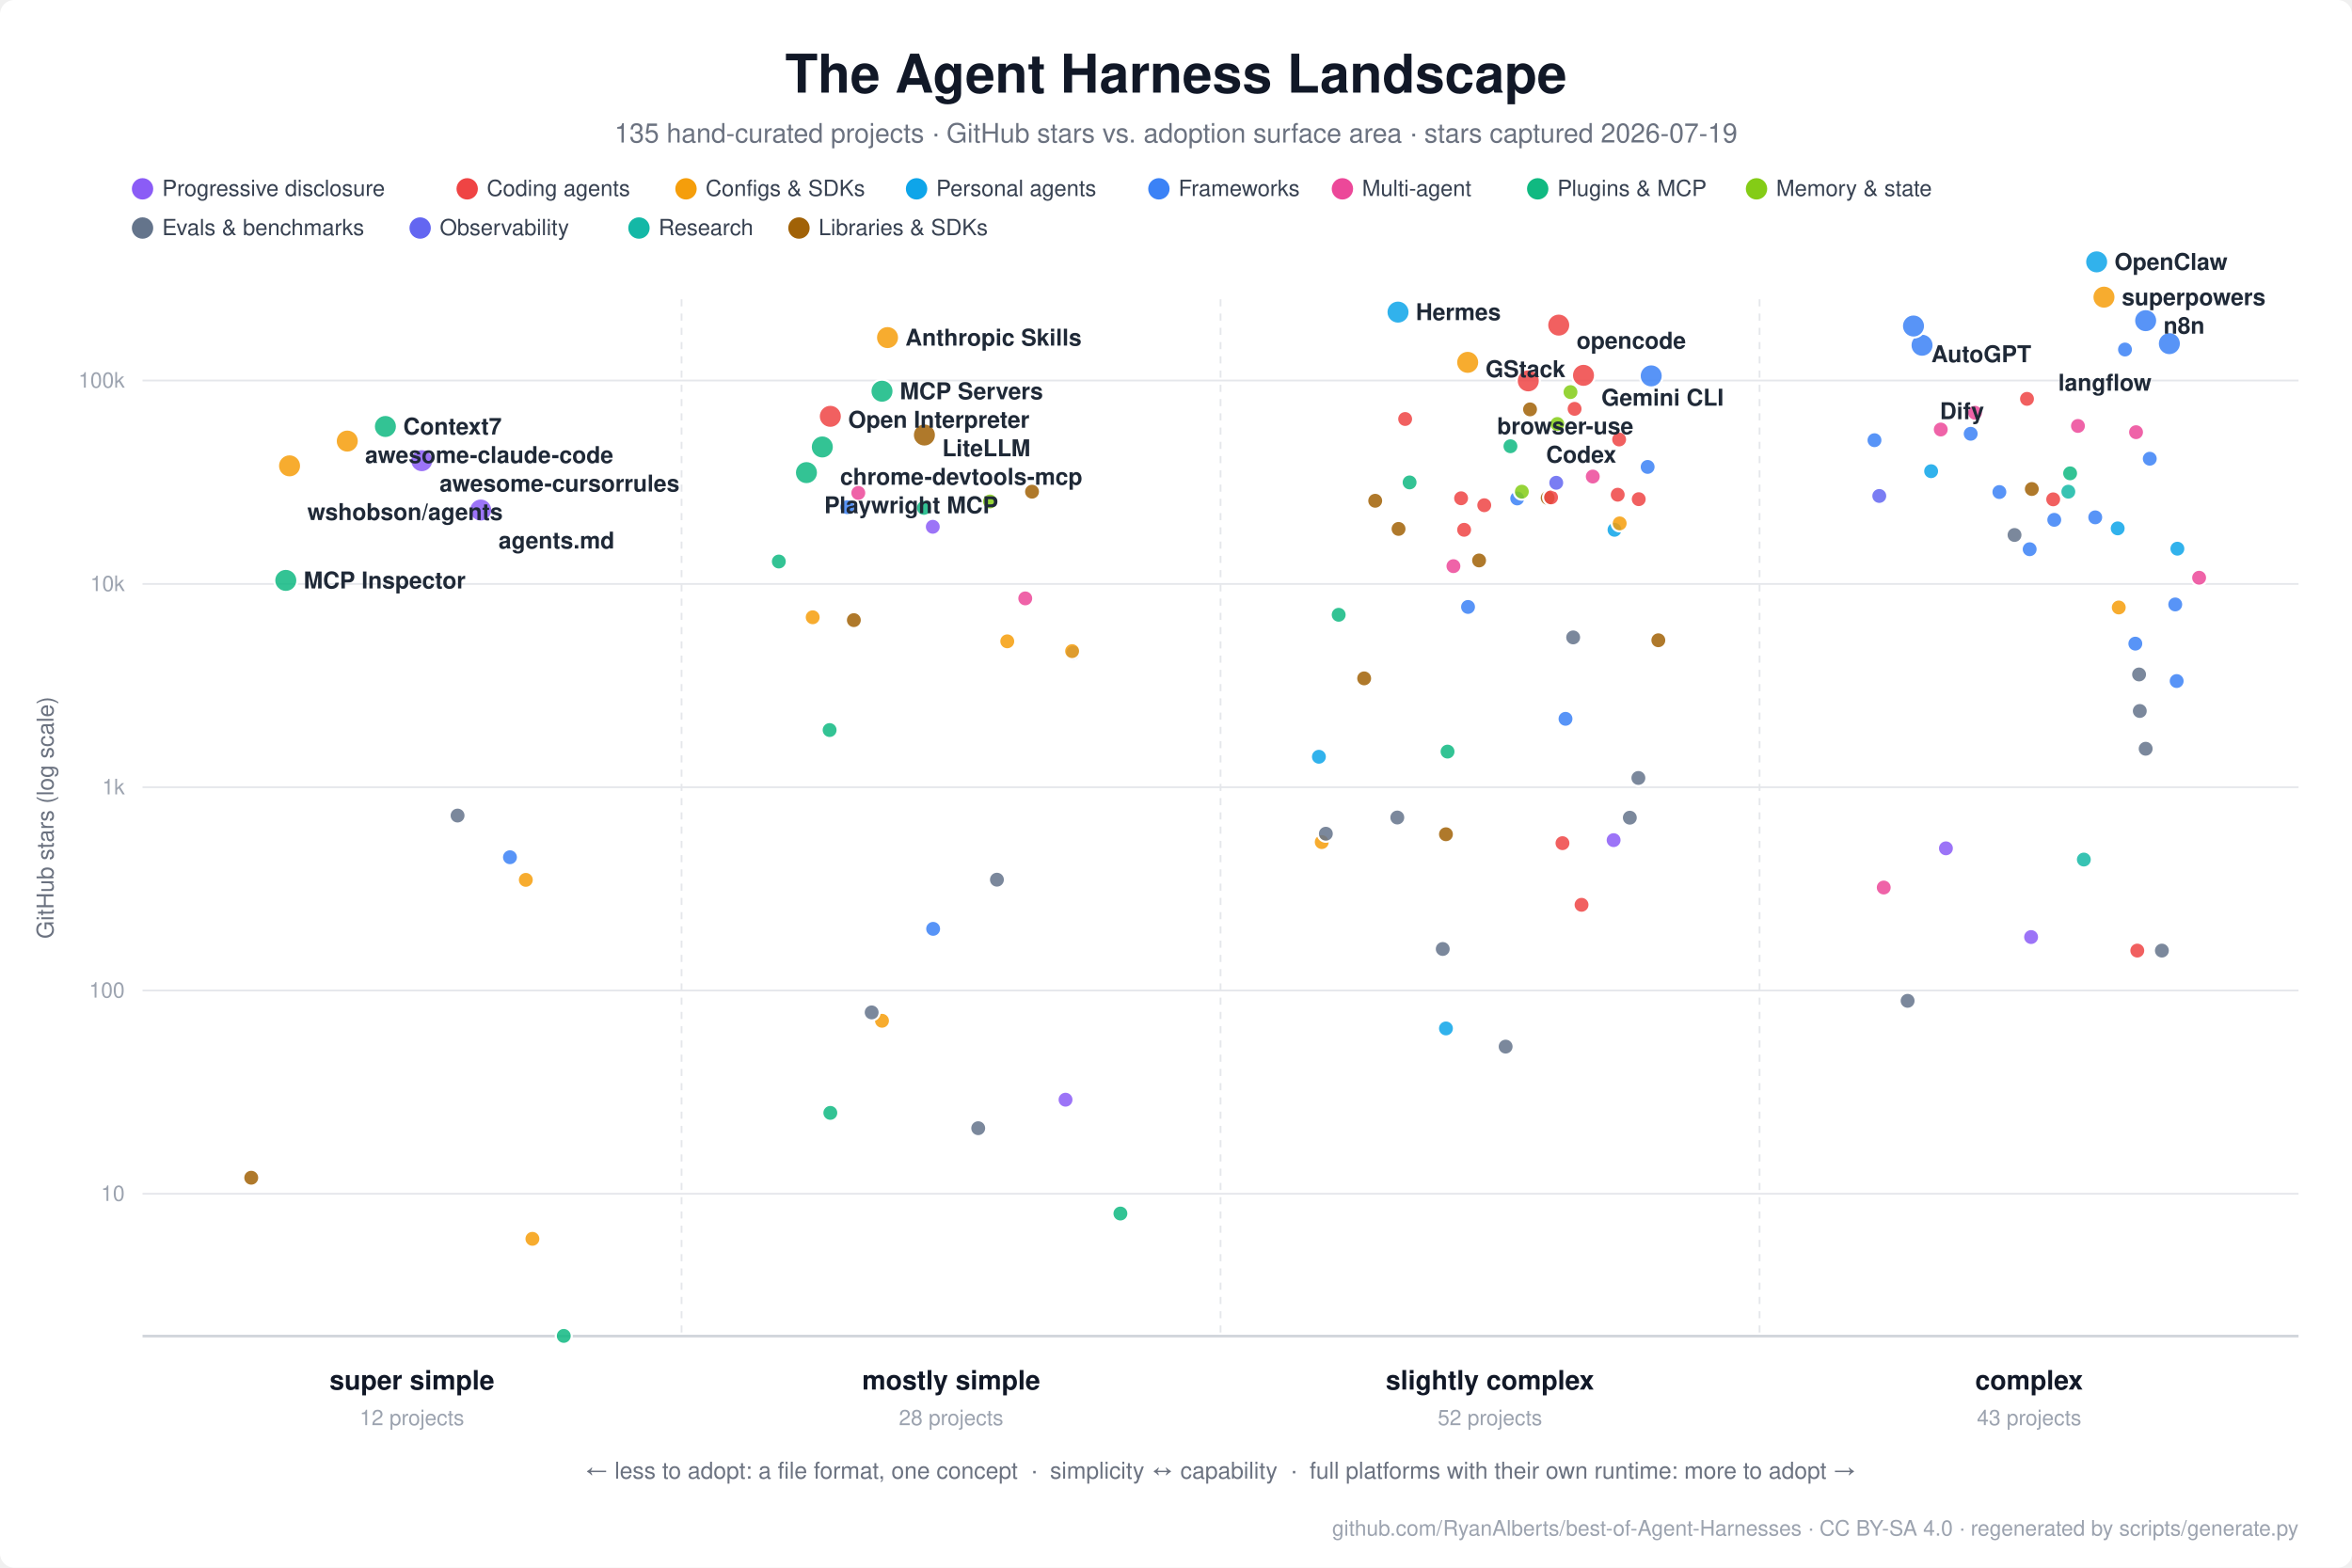
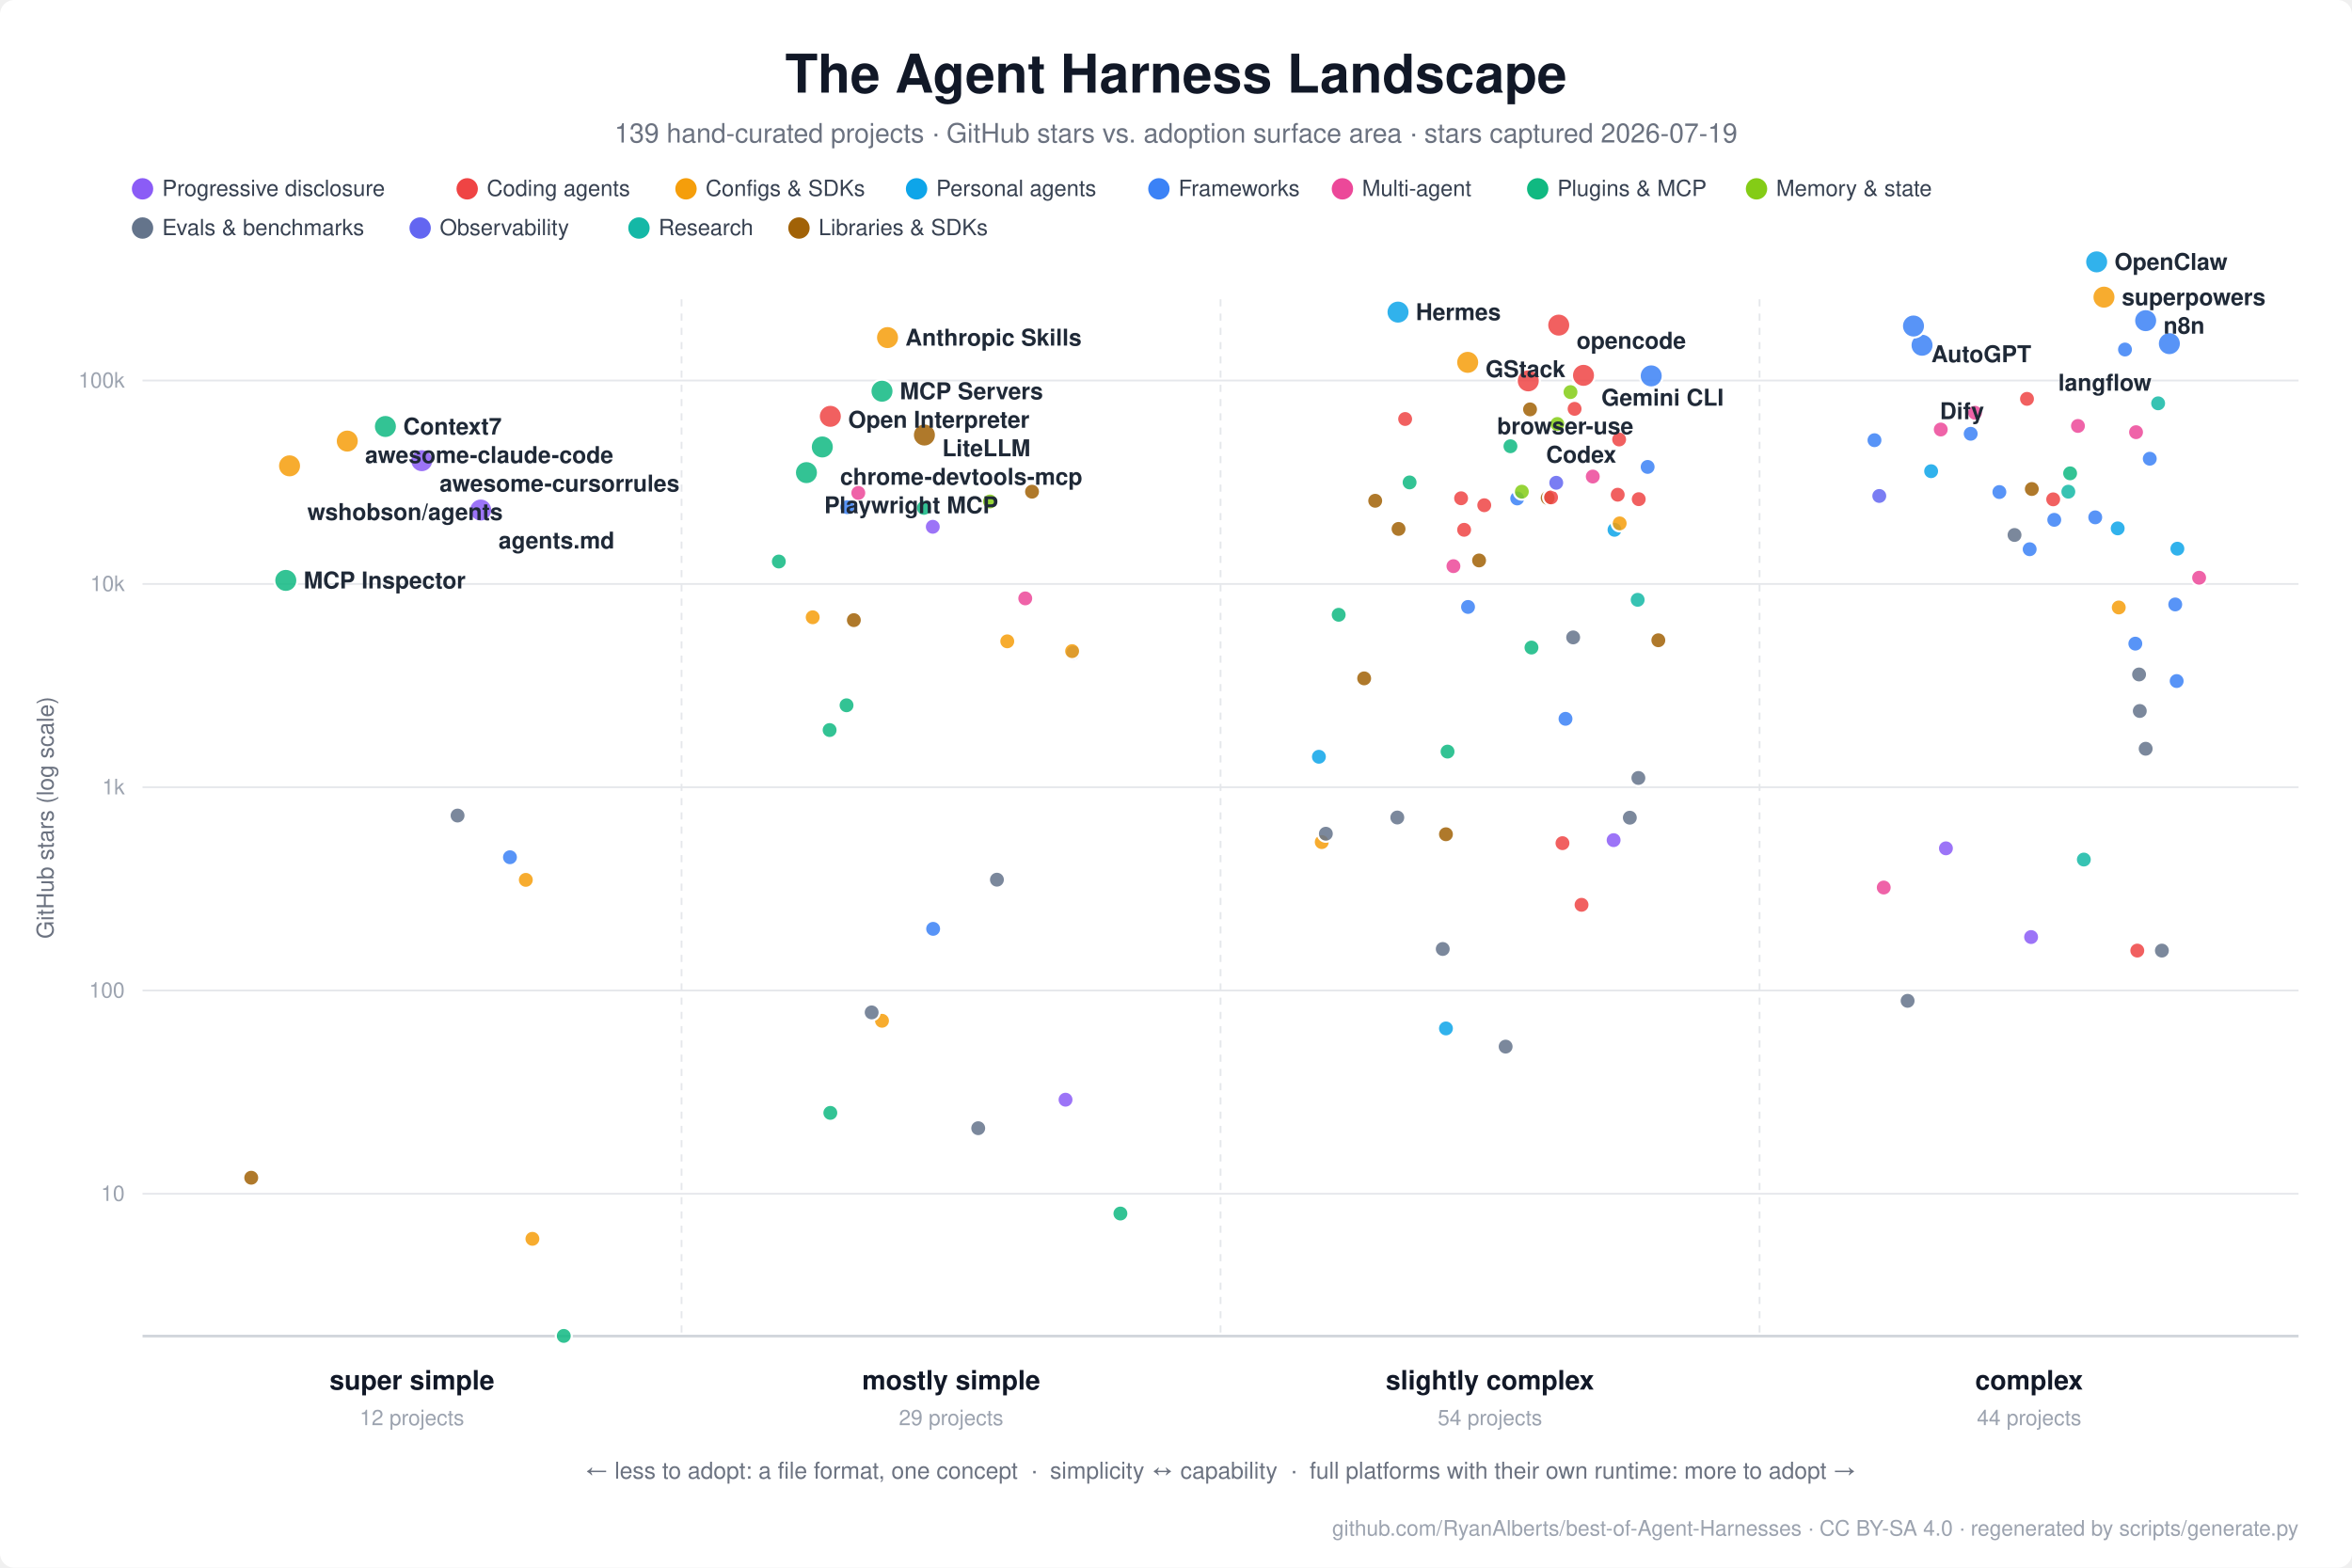
<svg xmlns="http://www.w3.org/2000/svg" viewBox="0 0 1320 880" font-family="-apple-system, 'Segoe UI', Helvetica, Arial, sans-serif">
  <rect width="1320" height="880" fill="#ffffff" rx="8" />
  <text x="660.0" y="52" text-anchor="middle" font-size="30" font-weight="700" fill="#111827">The Agent Harness Landscape</text>
-   <text x="660.0" y="80" text-anchor="middle" font-size="15" fill="#6b7280">135 hand-curated projects · GitHub stars vs. adoption surface area · stars captured 2026-07-19</text>
+   <text x="660.0" y="80" text-anchor="middle" font-size="15" fill="#6b7280">139 hand-curated projects · GitHub stars vs. adoption surface area · stars captured 2026-07-19</text>
  <circle cx="80" cy="106" r="6" fill="#8b5cf6" />
  <text x="91" y="110" font-size="12.5" fill="#374151">Progressive disclosure</text>
  <circle cx="262.2" cy="106" r="6" fill="#ef4444" />
  <text x="273.2" y="110" font-size="12.5" fill="#374151">Coding agents</text>
  <circle cx="385.0" cy="106" r="6" fill="#f59e0b" />
  <text x="396.0" y="110" font-size="12.5" fill="#374151">Configs &amp; SDKs</text>
  <circle cx="514.4" cy="106" r="6" fill="#0ea5e9" />
  <text x="525.4" y="110" font-size="12.5" fill="#374151">Personal agents</text>
  <circle cx="650.4" cy="106" r="6" fill="#3b82f6" />
  <text x="661.4" y="110" font-size="12.5" fill="#374151">Frameworks</text>
  <circle cx="753.4" cy="106" r="6" fill="#ec4899" />
  <text x="764.4" y="110" font-size="12.5" fill="#374151">Multi-agent</text>
  <circle cx="863.0" cy="106" r="6" fill="#10b981" />
  <text x="874.0" y="110" font-size="12.5" fill="#374151">Plugins &amp; MCP</text>
  <circle cx="985.8" cy="106" r="6" fill="#84cc16" />
  <text x="996.8" y="110" font-size="12.5" fill="#374151">Memory &amp; state</text>
  <circle cx="80" cy="128" r="6" fill="#64748b" />
  <text x="91" y="132" font-size="12.5" fill="#374151">Evals &amp; benchmarks</text>
  <circle cx="235.8" cy="128" r="6" fill="#6366f1" />
  <text x="246.8" y="132" font-size="12.5" fill="#374151">Observability</text>
  <circle cx="358.6" cy="128" r="6" fill="#14b8a6" />
  <text x="369.6" y="132" font-size="12.5" fill="#374151">Research</text>
  <circle cx="448.4" cy="128" r="6" fill="#a16207" />
  <text x="459.4" y="132" font-size="12.5" fill="#374151">Libraries &amp; SDKs</text>
  <line x1="80" y1="670.1" x2="1290" y2="670.1" stroke="#e5e7eb" stroke-width="1" />
  <text x="70" y="674.1" text-anchor="end" font-size="12" fill="#9ca3af">10</text>
  <line x1="80" y1="556.0" x2="1290" y2="556.0" stroke="#e5e7eb" stroke-width="1" />
  <text x="70" y="560.0" text-anchor="end" font-size="12" fill="#9ca3af">100</text>
  <line x1="80" y1="441.9" x2="1290" y2="441.9" stroke="#e5e7eb" stroke-width="1" />
  <text x="70" y="445.9" text-anchor="end" font-size="12" fill="#9ca3af">1k</text>
  <line x1="80" y1="327.8" x2="1290" y2="327.8" stroke="#e5e7eb" stroke-width="1" />
  <text x="70" y="331.8" text-anchor="end" font-size="12" fill="#9ca3af">10k</text>
  <line x1="80" y1="213.6" x2="1290" y2="213.6" stroke="#e5e7eb" stroke-width="1" />
  <text x="70" y="217.6" text-anchor="end" font-size="12" fill="#9ca3af">100k</text>
  <text x="30" y="459" font-size="13" fill="#6b7280" transform="rotate(-90 30 459)" text-anchor="middle">GitHub stars (log scale)</text>
  <text x="231.2" y="780" text-anchor="middle" font-size="15" font-weight="600" fill="#111827">super simple</text>
  <text x="231.2" y="800" text-anchor="middle" font-size="12" fill="#9ca3af">12 projects</text>
  <line x1="382.5" y1="168" x2="382.5" y2="750" stroke="#e5e7eb" stroke-width="1" stroke-dasharray="4 4" />
  <text x="533.8" y="780" text-anchor="middle" font-size="15" font-weight="600" fill="#111827">mostly simple</text>
-   <text x="533.8" y="800" text-anchor="middle" font-size="12" fill="#9ca3af">28 projects</text>
+   <text x="533.8" y="800" text-anchor="middle" font-size="12" fill="#9ca3af">29 projects</text>
  <line x1="685.0" y1="168" x2="685.0" y2="750" stroke="#e5e7eb" stroke-width="1" stroke-dasharray="4 4" />
  <text x="836.2" y="780" text-anchor="middle" font-size="15" font-weight="600" fill="#111827">slightly complex</text>
-   <text x="836.2" y="800" text-anchor="middle" font-size="12" fill="#9ca3af">52 projects</text>
+   <text x="836.2" y="800" text-anchor="middle" font-size="12" fill="#9ca3af">54 projects</text>
  <line x1="987.5" y1="168" x2="987.5" y2="750" stroke="#e5e7eb" stroke-width="1" stroke-dasharray="4 4" />
  <text x="1138.8" y="780" text-anchor="middle" font-size="15" font-weight="600" fill="#111827">complex</text>
-   <text x="1138.8" y="800" text-anchor="middle" font-size="12" fill="#9ca3af">43 projects</text>
+   <text x="1138.8" y="800" text-anchor="middle" font-size="12" fill="#9ca3af">44 projects</text>
  <line x1="80" y1="750" x2="1290" y2="750" stroke="#d1d5db" stroke-width="1.5" />
  <text x="685.0" y="830" text-anchor="middle" font-size="13" fill="#6b7280">←  less to adopt: a file format, one concept  ·  simplicity ↔ capability  ·  full platforms with their own runtime: more to adopt  →</text>
  <circle cx="316.4" cy="749.9" r="4.5" fill="#10b981" fill-opacity="0.85" stroke="#ffffff" stroke-width="1.2" />
  <circle cx="298.8" cy="695.4" r="4.5" fill="#f59e0b" fill-opacity="0.85" stroke="#ffffff" stroke-width="1.2" />
  <circle cx="628.8" cy="681.2" r="4.5" fill="#10b981" fill-opacity="0.85" stroke="#ffffff" stroke-width="1.2" />
  <circle cx="141.0" cy="661.1" r="4.5" fill="#a16207" fill-opacity="0.85" stroke="#ffffff" stroke-width="1.2" />
  <circle cx="549.0" cy="633.3" r="4.5" fill="#64748b" fill-opacity="0.85" stroke="#ffffff" stroke-width="1.2" />
  <circle cx="466.0" cy="624.7" r="4.5" fill="#10b981" fill-opacity="0.85" stroke="#ffffff" stroke-width="1.2" />
  <circle cx="598.0" cy="617.3" r="4.5" fill="#8b5cf6" fill-opacity="0.85" stroke="#ffffff" stroke-width="1.2" />
  <circle cx="845.0" cy="587.5" r="4.5" fill="#64748b" fill-opacity="0.85" stroke="#ffffff" stroke-width="1.2" />
  <circle cx="811.5" cy="577.3" r="4.5" fill="#0ea5e9" fill-opacity="0.85" stroke="#ffffff" stroke-width="1.2" />
  <circle cx="495.0" cy="573.0" r="4.5" fill="#f59e0b" fill-opacity="0.85" stroke="#ffffff" stroke-width="1.2" />
  <circle cx="489.2" cy="568.3" r="4.5" fill="#64748b" fill-opacity="0.85" stroke="#ffffff" stroke-width="1.2" />
  <circle cx="1070.6" cy="561.8" r="4.5" fill="#64748b" fill-opacity="0.85" stroke="#ffffff" stroke-width="1.2" />
  <circle cx="1199.5" cy="533.6" r="4.5" fill="#ef4444" fill-opacity="0.85" stroke="#ffffff" stroke-width="1.2" />
  <circle cx="1213.3" cy="533.6" r="4.5" fill="#64748b" fill-opacity="0.85" stroke="#ffffff" stroke-width="1.2" />
  <circle cx="809.7" cy="532.7" r="4.5" fill="#64748b" fill-opacity="0.85" stroke="#ffffff" stroke-width="1.2" />
  <circle cx="1139.9" cy="526.0" r="4.5" fill="#8b5cf6" fill-opacity="0.85" stroke="#ffffff" stroke-width="1.2" />
  <circle cx="523.7" cy="521.4" r="4.5" fill="#3b82f6" fill-opacity="0.85" stroke="#ffffff" stroke-width="1.2" />
  <circle cx="887.6" cy="507.9" r="4.5" fill="#ef4444" fill-opacity="0.85" stroke="#ffffff" stroke-width="1.2" />
  <circle cx="1057.2" cy="498.2" r="4.5" fill="#ec4899" fill-opacity="0.85" stroke="#ffffff" stroke-width="1.2" />
  <circle cx="295.1" cy="493.9" r="4.5" fill="#f59e0b" fill-opacity="0.85" stroke="#ffffff" stroke-width="1.2" />
  <circle cx="559.5" cy="493.8" r="4.5" fill="#64748b" fill-opacity="0.85" stroke="#ffffff" stroke-width="1.2" />
  <circle cx="1169.5" cy="482.5" r="4.5" fill="#14b8a6" fill-opacity="0.85" stroke="#ffffff" stroke-width="1.2" />
  <circle cx="286.2" cy="481.2" r="4.5" fill="#3b82f6" fill-opacity="0.85" stroke="#ffffff" stroke-width="1.2" />
  <circle cx="1092.1" cy="476.2" r="4.5" fill="#8b5cf6" fill-opacity="0.85" stroke="#ffffff" stroke-width="1.2" />
  <circle cx="876.9" cy="473.3" r="4.5" fill="#ef4444" fill-opacity="0.85" stroke="#ffffff" stroke-width="1.2" />
  <circle cx="741.8" cy="472.7" r="4.5" fill="#f59e0b" fill-opacity="0.85" stroke="#ffffff" stroke-width="1.2" />
  <circle cx="905.6" cy="471.6" r="4.5" fill="#8b5cf6" fill-opacity="0.85" stroke="#ffffff" stroke-width="1.2" />
  <circle cx="811.5" cy="468.3" r="4.5" fill="#a16207" fill-opacity="0.85" stroke="#ffffff" stroke-width="1.2" />
  <circle cx="744.1" cy="468.0" r="4.5" fill="#64748b" fill-opacity="0.85" stroke="#ffffff" stroke-width="1.2" />
  <circle cx="914.7" cy="459.0" r="4.5" fill="#64748b" fill-opacity="0.85" stroke="#ffffff" stroke-width="1.2" />
  <circle cx="784.2" cy="458.9" r="4.5" fill="#64748b" fill-opacity="0.85" stroke="#ffffff" stroke-width="1.2" />
  <circle cx="256.8" cy="457.8" r="4.5" fill="#64748b" fill-opacity="0.85" stroke="#ffffff" stroke-width="1.2" />
  <circle cx="919.5" cy="436.7" r="4.5" fill="#64748b" fill-opacity="0.85" stroke="#ffffff" stroke-width="1.2" />
  <circle cx="740.2" cy="424.8" r="4.5" fill="#0ea5e9" fill-opacity="0.85" stroke="#ffffff" stroke-width="1.2" />
  <circle cx="812.4" cy="421.9" r="4.5" fill="#10b981" fill-opacity="0.85" stroke="#ffffff" stroke-width="1.2" />
  <circle cx="1204.2" cy="420.3" r="4.5" fill="#64748b" fill-opacity="0.85" stroke="#ffffff" stroke-width="1.2" />
  <circle cx="465.6" cy="409.8" r="4.5" fill="#10b981" fill-opacity="0.85" stroke="#ffffff" stroke-width="1.2" />
  <circle cx="878.6" cy="403.5" r="4.5" fill="#3b82f6" fill-opacity="0.85" stroke="#ffffff" stroke-width="1.2" />
  <circle cx="1200.9" cy="399.1" r="4.5" fill="#64748b" fill-opacity="0.85" stroke="#ffffff" stroke-width="1.2" />
+   <circle cx="475.1" cy="395.9" r="4.5" fill="#10b981" fill-opacity="0.85" stroke="#ffffff" stroke-width="1.2" />
  <circle cx="1221.6" cy="382.3" r="4.5" fill="#3b82f6" fill-opacity="0.85" stroke="#ffffff" stroke-width="1.2" />
  <circle cx="765.6" cy="380.8" r="4.5" fill="#a16207" fill-opacity="0.85" stroke="#ffffff" stroke-width="1.2" />
  <circle cx="1200.5" cy="378.6" r="4.5" fill="#64748b" fill-opacity="0.85" stroke="#ffffff" stroke-width="1.2" />
  <circle cx="602.3" cy="366.4" r="4.5" fill="#3b82f6" fill-opacity="0.85" stroke="#ffffff" stroke-width="1.2" />
  <circle cx="601.7" cy="365.5" r="4.5" fill="#f59e0b" fill-opacity="0.85" stroke="#ffffff" stroke-width="1.2" />
+   <circle cx="859.5" cy="363.5" r="4.5" fill="#10b981" fill-opacity="0.85" stroke="#ffffff" stroke-width="1.2" />
  <circle cx="1198.4" cy="361.3" r="4.5" fill="#3b82f6" fill-opacity="0.85" stroke="#ffffff" stroke-width="1.2" />
  <circle cx="565.3" cy="360.0" r="4.5" fill="#f59e0b" fill-opacity="0.85" stroke="#ffffff" stroke-width="1.2" />
  <circle cx="930.7" cy="359.4" r="4.5" fill="#a16207" fill-opacity="0.85" stroke="#ffffff" stroke-width="1.2" />
  <circle cx="882.9" cy="357.8" r="4.5" fill="#64748b" fill-opacity="0.85" stroke="#ffffff" stroke-width="1.2" />
  <circle cx="479.2" cy="348.1" r="4.5" fill="#a16207" fill-opacity="0.85" stroke="#ffffff" stroke-width="1.2" />
  <circle cx="456.1" cy="346.5" r="4.5" fill="#f59e0b" fill-opacity="0.85" stroke="#ffffff" stroke-width="1.2" />
  <circle cx="751.3" cy="345.1" r="4.5" fill="#10b981" fill-opacity="0.85" stroke="#ffffff" stroke-width="1.2" />
  <circle cx="1189.1" cy="341.0" r="4.5" fill="#f59e0b" fill-opacity="0.85" stroke="#ffffff" stroke-width="1.2" />
  <circle cx="823.9" cy="340.7" r="4.5" fill="#3b82f6" fill-opacity="0.85" stroke="#ffffff" stroke-width="1.2" />
  <circle cx="1220.8" cy="339.3" r="4.5" fill="#3b82f6" fill-opacity="0.85" stroke="#ffffff" stroke-width="1.2" />
+   <circle cx="919.1" cy="336.7" r="4.5" fill="#14b8a6" fill-opacity="0.85" stroke="#ffffff" stroke-width="1.2" />
  <circle cx="575.4" cy="335.9" r="4.5" fill="#ec4899" fill-opacity="0.85" stroke="#ffffff" stroke-width="1.2" />
  <circle cx="160.4" cy="325.8" r="6.5" fill="#10b981" fill-opacity="0.85" stroke="#ffffff" stroke-width="1.2" />
  <circle cx="1234.2" cy="324.3" r="4.5" fill="#ec4899" fill-opacity="0.85" stroke="#ffffff" stroke-width="1.2" />
  <circle cx="815.7" cy="317.8" r="4.5" fill="#ec4899" fill-opacity="0.85" stroke="#ffffff" stroke-width="1.2" />
  <circle cx="437.1" cy="315.2" r="4.5" fill="#10b981" fill-opacity="0.85" stroke="#ffffff" stroke-width="1.2" />
  <circle cx="830.1" cy="314.6" r="4.5" fill="#a16207" fill-opacity="0.85" stroke="#ffffff" stroke-width="1.2" />
  <circle cx="1139.1" cy="308.3" r="4.5" fill="#3b82f6" fill-opacity="0.85" stroke="#ffffff" stroke-width="1.2" />
  <circle cx="1222.0" cy="308.0" r="4.5" fill="#0ea5e9" fill-opacity="0.85" stroke="#ffffff" stroke-width="1.2" />
  <circle cx="1130.6" cy="300.3" r="4.5" fill="#64748b" fill-opacity="0.85" stroke="#ffffff" stroke-width="1.2" />
  <circle cx="821.7" cy="297.4" r="4.5" fill="#ef4444" fill-opacity="0.85" stroke="#ffffff" stroke-width="1.2" />
  <circle cx="906.1" cy="297.4" r="4.5" fill="#0ea5e9" fill-opacity="0.85" stroke="#ffffff" stroke-width="1.2" />
  <circle cx="784.9" cy="296.9" r="4.5" fill="#a16207" fill-opacity="0.85" stroke="#ffffff" stroke-width="1.2" />
  <circle cx="1188.5" cy="296.6" r="4.5" fill="#0ea5e9" fill-opacity="0.85" stroke="#ffffff" stroke-width="1.2" />
  <circle cx="523.5" cy="295.7" r="4.5" fill="#8b5cf6" fill-opacity="0.85" stroke="#ffffff" stroke-width="1.2" />
  <circle cx="909.0" cy="293.8" r="4.5" fill="#f59e0b" fill-opacity="0.85" stroke="#ffffff" stroke-width="1.2" />
  <circle cx="1152.9" cy="291.8" r="4.5" fill="#3b82f6" fill-opacity="0.85" stroke="#ffffff" stroke-width="1.2" />
  <circle cx="1175.9" cy="290.4" r="4.5" fill="#3b82f6" fill-opacity="0.85" stroke="#ffffff" stroke-width="1.2" />
  <circle cx="269.8" cy="286.3" r="6.5" fill="#8b5cf6" fill-opacity="0.85" stroke="#ffffff" stroke-width="1.2" />
  <circle cx="518.5" cy="285.1" r="4.5" fill="#10b981" fill-opacity="0.85" stroke="#ffffff" stroke-width="1.2" />
  <circle cx="475.5" cy="284.7" r="4.5" fill="#3b82f6" fill-opacity="0.85" stroke="#ffffff" stroke-width="1.2" />
  <circle cx="833.0" cy="283.6" r="4.5" fill="#ef4444" fill-opacity="0.85" stroke="#ffffff" stroke-width="1.2" />
  <circle cx="555.6" cy="281.5" r="4.5" fill="#84cc16" fill-opacity="0.85" stroke="#ffffff" stroke-width="1.2" />
  <circle cx="771.8" cy="281.1" r="4.5" fill="#a16207" fill-opacity="0.85" stroke="#ffffff" stroke-width="1.2" />
  <circle cx="1152.3" cy="280.3" r="4.5" fill="#ef4444" fill-opacity="0.85" stroke="#ffffff" stroke-width="1.2" />
  <circle cx="919.7" cy="280.2" r="4.5" fill="#ef4444" fill-opacity="0.85" stroke="#ffffff" stroke-width="1.2" />
  <circle cx="851.5" cy="279.8" r="4.5" fill="#3b82f6" fill-opacity="0.85" stroke="#ffffff" stroke-width="1.2" />
  <circle cx="820.0" cy="279.7" r="4.5" fill="#ef4444" fill-opacity="0.85" stroke="#ffffff" stroke-width="1.2" />
  <circle cx="868.6" cy="279.5" r="4.5" fill="#a16207" fill-opacity="0.85" stroke="#ffffff" stroke-width="1.2" />
  <circle cx="870.5" cy="279.2" r="4.5" fill="#ef4444" fill-opacity="0.85" stroke="#ffffff" stroke-width="1.2" />
  <circle cx="1054.7" cy="278.4" r="4.5" fill="#6366f1" fill-opacity="0.85" stroke="#ffffff" stroke-width="1.2" />
  <circle cx="907.9" cy="277.7" r="4.5" fill="#ef4444" fill-opacity="0.85" stroke="#ffffff" stroke-width="1.2" />
  <circle cx="481.7" cy="276.7" r="4.5" fill="#ec4899" fill-opacity="0.85" stroke="#ffffff" stroke-width="1.2" />
  <circle cx="1122.1" cy="276.2" r="4.5" fill="#3b82f6" fill-opacity="0.85" stroke="#ffffff" stroke-width="1.2" />
  <circle cx="854.1" cy="276.0" r="4.5" fill="#84cc16" fill-opacity="0.85" stroke="#ffffff" stroke-width="1.2" />
  <circle cx="579.2" cy="276.0" r="4.5" fill="#a16207" fill-opacity="0.85" stroke="#ffffff" stroke-width="1.2" />
  <circle cx="1160.8" cy="276.0" r="4.5" fill="#14b8a6" fill-opacity="0.85" stroke="#ffffff" stroke-width="1.2" />
  <circle cx="1140.3" cy="274.5" r="4.5" fill="#a16207" fill-opacity="0.85" stroke="#ffffff" stroke-width="1.2" />
  <circle cx="873.4" cy="271.0" r="4.5" fill="#6366f1" fill-opacity="0.85" stroke="#ffffff" stroke-width="1.2" />
  <circle cx="791.1" cy="270.8" r="4.5" fill="#10b981" fill-opacity="0.85" stroke="#ffffff" stroke-width="1.2" />
  <circle cx="893.9" cy="267.5" r="4.5" fill="#ec4899" fill-opacity="0.85" stroke="#ffffff" stroke-width="1.2" />
  <circle cx="1161.8" cy="265.7" r="4.5" fill="#10b981" fill-opacity="0.85" stroke="#ffffff" stroke-width="1.2" />
  <circle cx="452.6" cy="265.3" r="6.5" fill="#10b981" fill-opacity="0.85" stroke="#ffffff" stroke-width="1.2" />
  <circle cx="1083.8" cy="264.5" r="4.5" fill="#0ea5e9" fill-opacity="0.85" stroke="#ffffff" stroke-width="1.2" />
  <circle cx="924.7" cy="262.1" r="4.5" fill="#3b82f6" fill-opacity="0.85" stroke="#ffffff" stroke-width="1.2" />
  <circle cx="162.5" cy="261.5" r="6.5" fill="#f59e0b" fill-opacity="0.85" stroke="#ffffff" stroke-width="1.2" />
  <circle cx="236.7" cy="258.6" r="6.5" fill="#8b5cf6" fill-opacity="0.85" stroke="#ffffff" stroke-width="1.2" />
  <circle cx="1206.5" cy="257.5" r="4.5" fill="#3b82f6" fill-opacity="0.85" stroke="#ffffff" stroke-width="1.2" />
  <circle cx="461.5" cy="250.9" r="6.5" fill="#10b981" fill-opacity="0.85" stroke="#ffffff" stroke-width="1.2" />
  <circle cx="847.7" cy="250.5" r="4.5" fill="#10b981" fill-opacity="0.85" stroke="#ffffff" stroke-width="1.2" />
  <circle cx="194.9" cy="247.6" r="6.5" fill="#f59e0b" fill-opacity="0.85" stroke="#ffffff" stroke-width="1.2" />
  <circle cx="1052.0" cy="247.1" r="4.5" fill="#3b82f6" fill-opacity="0.85" stroke="#ffffff" stroke-width="1.2" />
  <circle cx="908.7" cy="246.7" r="4.5" fill="#ef4444" fill-opacity="0.85" stroke="#ffffff" stroke-width="1.2" />
  <circle cx="518.8" cy="244.2" r="6.5" fill="#a16207" fill-opacity="0.85" stroke="#ffffff" stroke-width="1.2" />
  <circle cx="1106.0" cy="243.5" r="4.5" fill="#3b82f6" fill-opacity="0.85" stroke="#ffffff" stroke-width="1.2" />
  <circle cx="1198.8" cy="242.6" r="4.5" fill="#ec4899" fill-opacity="0.85" stroke="#ffffff" stroke-width="1.2" />
  <circle cx="1089.2" cy="241.1" r="4.5" fill="#ec4899" fill-opacity="0.85" stroke="#ffffff" stroke-width="1.2" />
  <circle cx="216.3" cy="239.4" r="6.5" fill="#10b981" fill-opacity="0.85" stroke="#ffffff" stroke-width="1.2" />
  <circle cx="1166.2" cy="239.1" r="4.5" fill="#ec4899" fill-opacity="0.85" stroke="#ffffff" stroke-width="1.2" />
  <circle cx="874.0" cy="238.0" r="4.5" fill="#84cc16" fill-opacity="0.85" stroke="#ffffff" stroke-width="1.2" />
  <circle cx="788.6" cy="235.2" r="4.5" fill="#ef4444" fill-opacity="0.85" stroke="#ffffff" stroke-width="1.2" />
  <circle cx="466.0" cy="233.7" r="6.5" fill="#ef4444" fill-opacity="0.85" stroke="#ffffff" stroke-width="1.2" />
  <circle cx="1108.4" cy="231.7" r="4.5" fill="#ec4899" fill-opacity="0.85" stroke="#ffffff" stroke-width="1.2" />
  <circle cx="858.7" cy="229.8" r="4.5" fill="#a16207" fill-opacity="0.85" stroke="#ffffff" stroke-width="1.2" />
  <circle cx="883.7" cy="229.5" r="4.5" fill="#ef4444" fill-opacity="0.85" stroke="#ffffff" stroke-width="1.2" />
+   <circle cx="1211.2" cy="226.4" r="4.5" fill="#14b8a6" fill-opacity="0.85" stroke="#ffffff" stroke-width="1.2" />
  <circle cx="1137.6" cy="223.9" r="4.5" fill="#ef4444" fill-opacity="0.85" stroke="#ffffff" stroke-width="1.2" />
  <circle cx="881.4" cy="220.1" r="4.5" fill="#84cc16" fill-opacity="0.85" stroke="#ffffff" stroke-width="1.2" />
  <circle cx="495.0" cy="219.6" r="6.5" fill="#10b981" fill-opacity="0.85" stroke="#ffffff" stroke-width="1.2" />
  <circle cx="857.7" cy="213.8" r="6.5" fill="#ef4444" fill-opacity="0.85" stroke="#ffffff" stroke-width="1.2" />
  <circle cx="926.7" cy="211.0" r="6.5" fill="#3b82f6" fill-opacity="0.85" stroke="#ffffff" stroke-width="1.2" />
  <circle cx="888.7" cy="210.7" r="6.5" fill="#ef4444" fill-opacity="0.85" stroke="#ffffff" stroke-width="1.2" />
  <circle cx="823.7" cy="203.4" r="6.5" fill="#f59e0b" fill-opacity="0.85" stroke="#ffffff" stroke-width="1.2" />
  <circle cx="1192.6" cy="196.2" r="4.5" fill="#3b82f6" fill-opacity="0.85" stroke="#ffffff" stroke-width="1.2" />
  <circle cx="1078.7" cy="193.8" r="6.5" fill="#3b82f6" fill-opacity="0.85" stroke="#ffffff" stroke-width="1.2" />
  <circle cx="1217.5" cy="192.9" r="6.5" fill="#3b82f6" fill-opacity="0.85" stroke="#ffffff" stroke-width="1.2" />
  <circle cx="498.1" cy="189.5" r="6.5" fill="#f59e0b" fill-opacity="0.85" stroke="#ffffff" stroke-width="1.2" />
  <circle cx="1073.9" cy="183.0" r="6.5" fill="#3b82f6" fill-opacity="0.85" stroke="#ffffff" stroke-width="1.2" />
  <circle cx="874.8" cy="182.5" r="6.5" fill="#ef4444" fill-opacity="0.85" stroke="#ffffff" stroke-width="1.2" />
  <circle cx="1204.2" cy="180.0" r="6.5" fill="#3b82f6" fill-opacity="0.85" stroke="#ffffff" stroke-width="1.2" />
  <circle cx="784.6" cy="175.2" r="6.5" fill="#0ea5e9" fill-opacity="0.85" stroke="#ffffff" stroke-width="1.2" />
  <circle cx="1180.8" cy="166.8" r="6.5" fill="#f59e0b" fill-opacity="0.85" stroke="#ffffff" stroke-width="1.2" />
  <circle cx="1176.7" cy="147.0" r="6.5" fill="#0ea5e9" fill-opacity="0.85" stroke="#ffffff" stroke-width="1.2" />
  <text x="226.3" y="243.9" text-anchor="start" font-size="13" font-weight="600" fill="#1f2937">Context7</text>
  <text x="204.9" y="259.9" text-anchor="start" font-size="13" font-weight="600" fill="#1f2937">awesome-claude-code</text>
  <text x="246.7" y="275.9" text-anchor="start" font-size="13" font-weight="600" fill="#1f2937">awesome-cursorrules</text>
  <text x="172.5" y="291.9" text-anchor="start" font-size="13" font-weight="600" fill="#1f2937">wshobson/agents</text>
  <text x="279.8" y="307.9" text-anchor="start" font-size="13" font-weight="600" fill="#1f2937">agents.md</text>
  <text x="170.4" y="330.3" text-anchor="start" font-size="13" font-weight="600" fill="#1f2937">MCP Inspector</text>
  <text x="508.1" y="194.0" text-anchor="start" font-size="13" font-weight="600" fill="#1f2937">Anthropic Skills</text>
  <text x="505.0" y="224.1" text-anchor="start" font-size="13" font-weight="600" fill="#1f2937">MCP Servers</text>
  <text x="476.0" y="240.1" text-anchor="start" font-size="13" font-weight="600" fill="#1f2937">Open Interpreter</text>
  <text x="528.8" y="256.1" text-anchor="start" font-size="13" font-weight="600" fill="#1f2937">LiteLLM</text>
  <text x="471.5" y="272.1" text-anchor="start" font-size="13" font-weight="600" fill="#1f2937">chrome-devtools-mcp</text>
  <text x="462.6" y="288.1" text-anchor="start" font-size="13" font-weight="600" fill="#1f2937">Playwright MCP</text>
  <text x="794.6" y="179.7" text-anchor="start" font-size="13" font-weight="600" fill="#1f2937">Hermes</text>
  <text x="884.8" y="195.7" text-anchor="start" font-size="13" font-weight="600" fill="#1f2937">opencode</text>
  <text x="833.7" y="211.7" text-anchor="start" font-size="13" font-weight="600" fill="#1f2937">GStack</text>
  <text x="898.7" y="227.7" text-anchor="start" font-size="13" font-weight="600" fill="#1f2937">Gemini CLI</text>
  <text x="916.7" y="243.7" text-anchor="end" font-size="13" font-weight="600" fill="#1f2937">browser-use</text>
  <text x="867.7" y="259.7" text-anchor="start" font-size="13" font-weight="600" fill="#1f2937">Codex</text>
  <text x="1186.7" y="151.5" text-anchor="start" font-size="13" font-weight="600" fill="#1f2937">OpenClaw</text>
  <text x="1190.8" y="171.3" text-anchor="start" font-size="13" font-weight="600" fill="#1f2937">superpowers</text>
  <text x="1214.2" y="187.3" text-anchor="start" font-size="13" font-weight="600" fill="#1f2937">n8n</text>
  <text x="1083.9" y="203.3" text-anchor="start" font-size="13" font-weight="600" fill="#1f2937">AutoGPT</text>
  <text x="1207.5" y="219.3" text-anchor="end" font-size="13" font-weight="600" fill="#1f2937">langflow</text>
  <text x="1088.7" y="235.3" text-anchor="start" font-size="13" font-weight="600" fill="#1f2937">Dify</text>
  <text x="1290" y="862" text-anchor="end" font-size="12" fill="#9ca3af">github.com/RyanAlberts/best-of-Agent-Harnesses · CC BY-SA 4.0 · regenerated by scripts/generate.py</text>
</svg>
